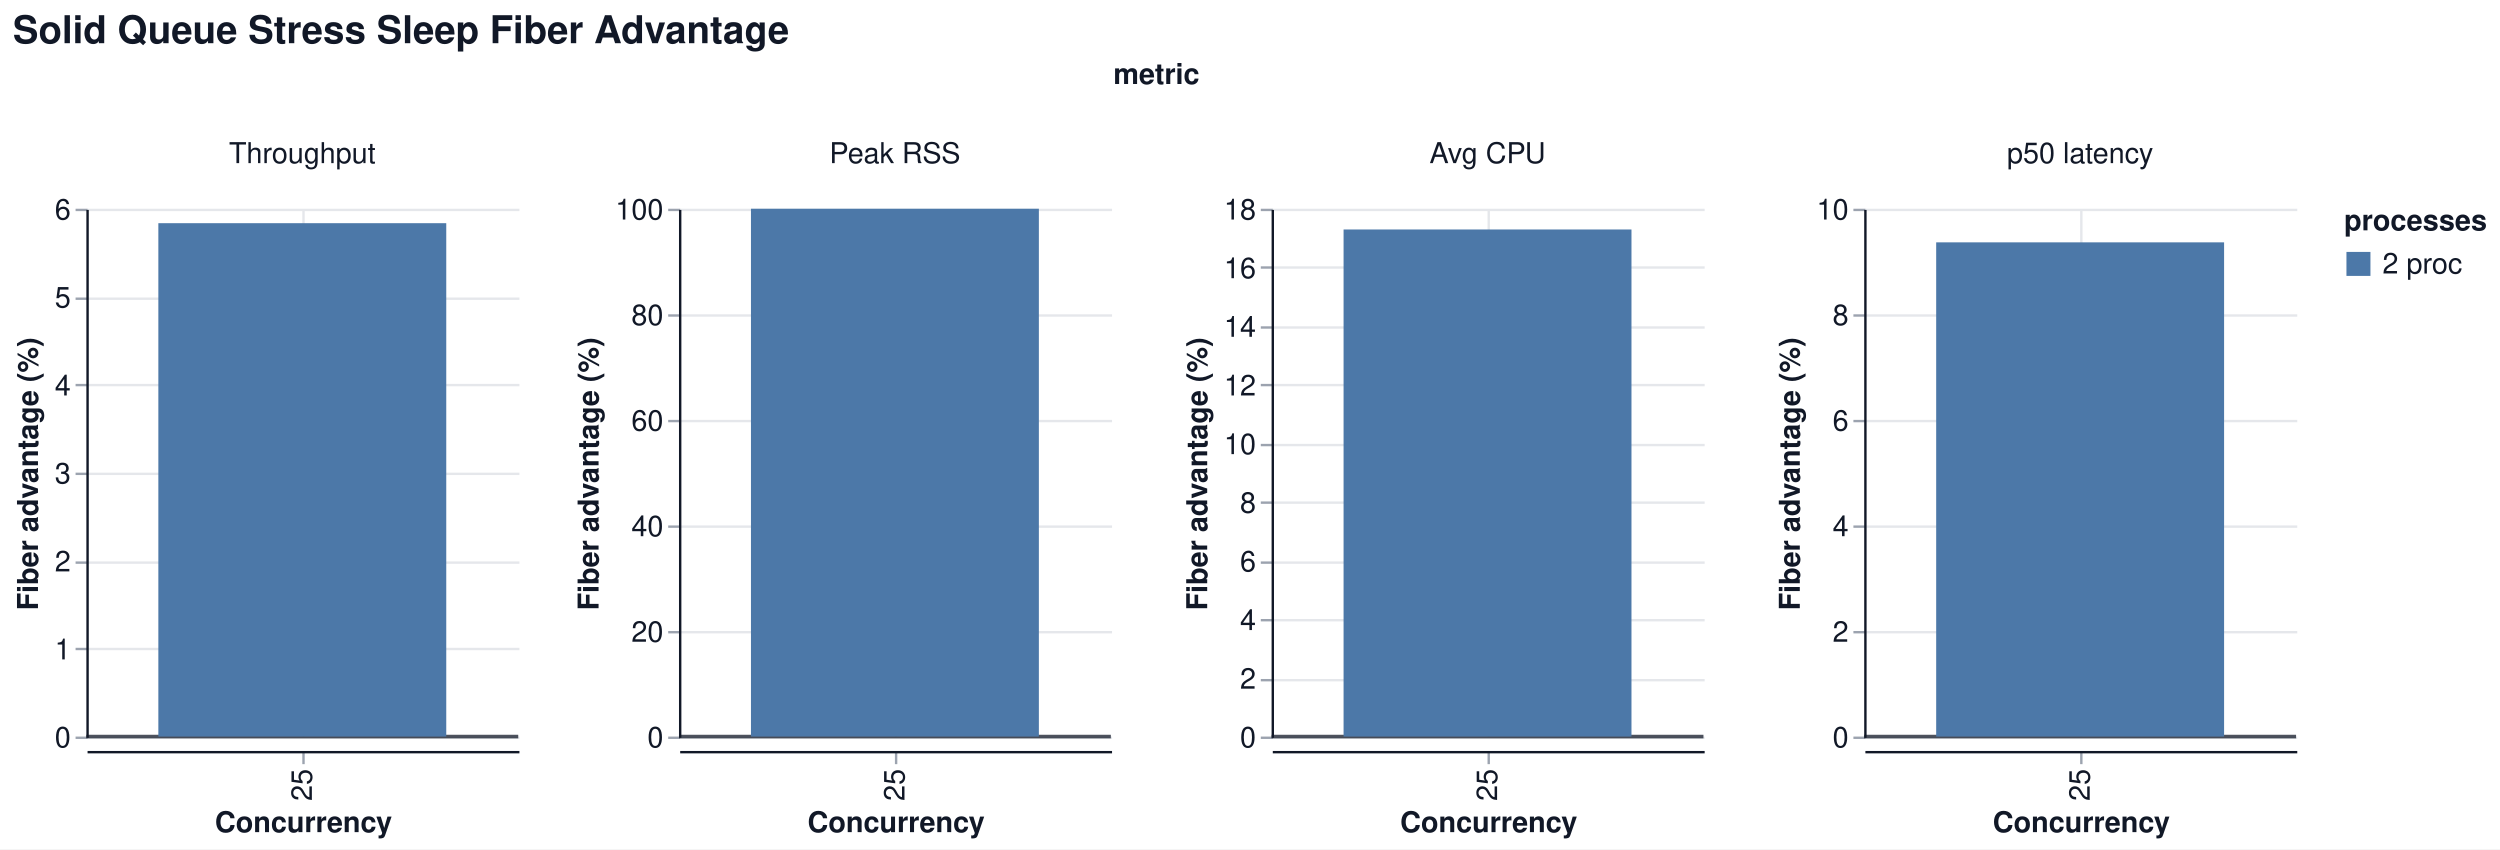
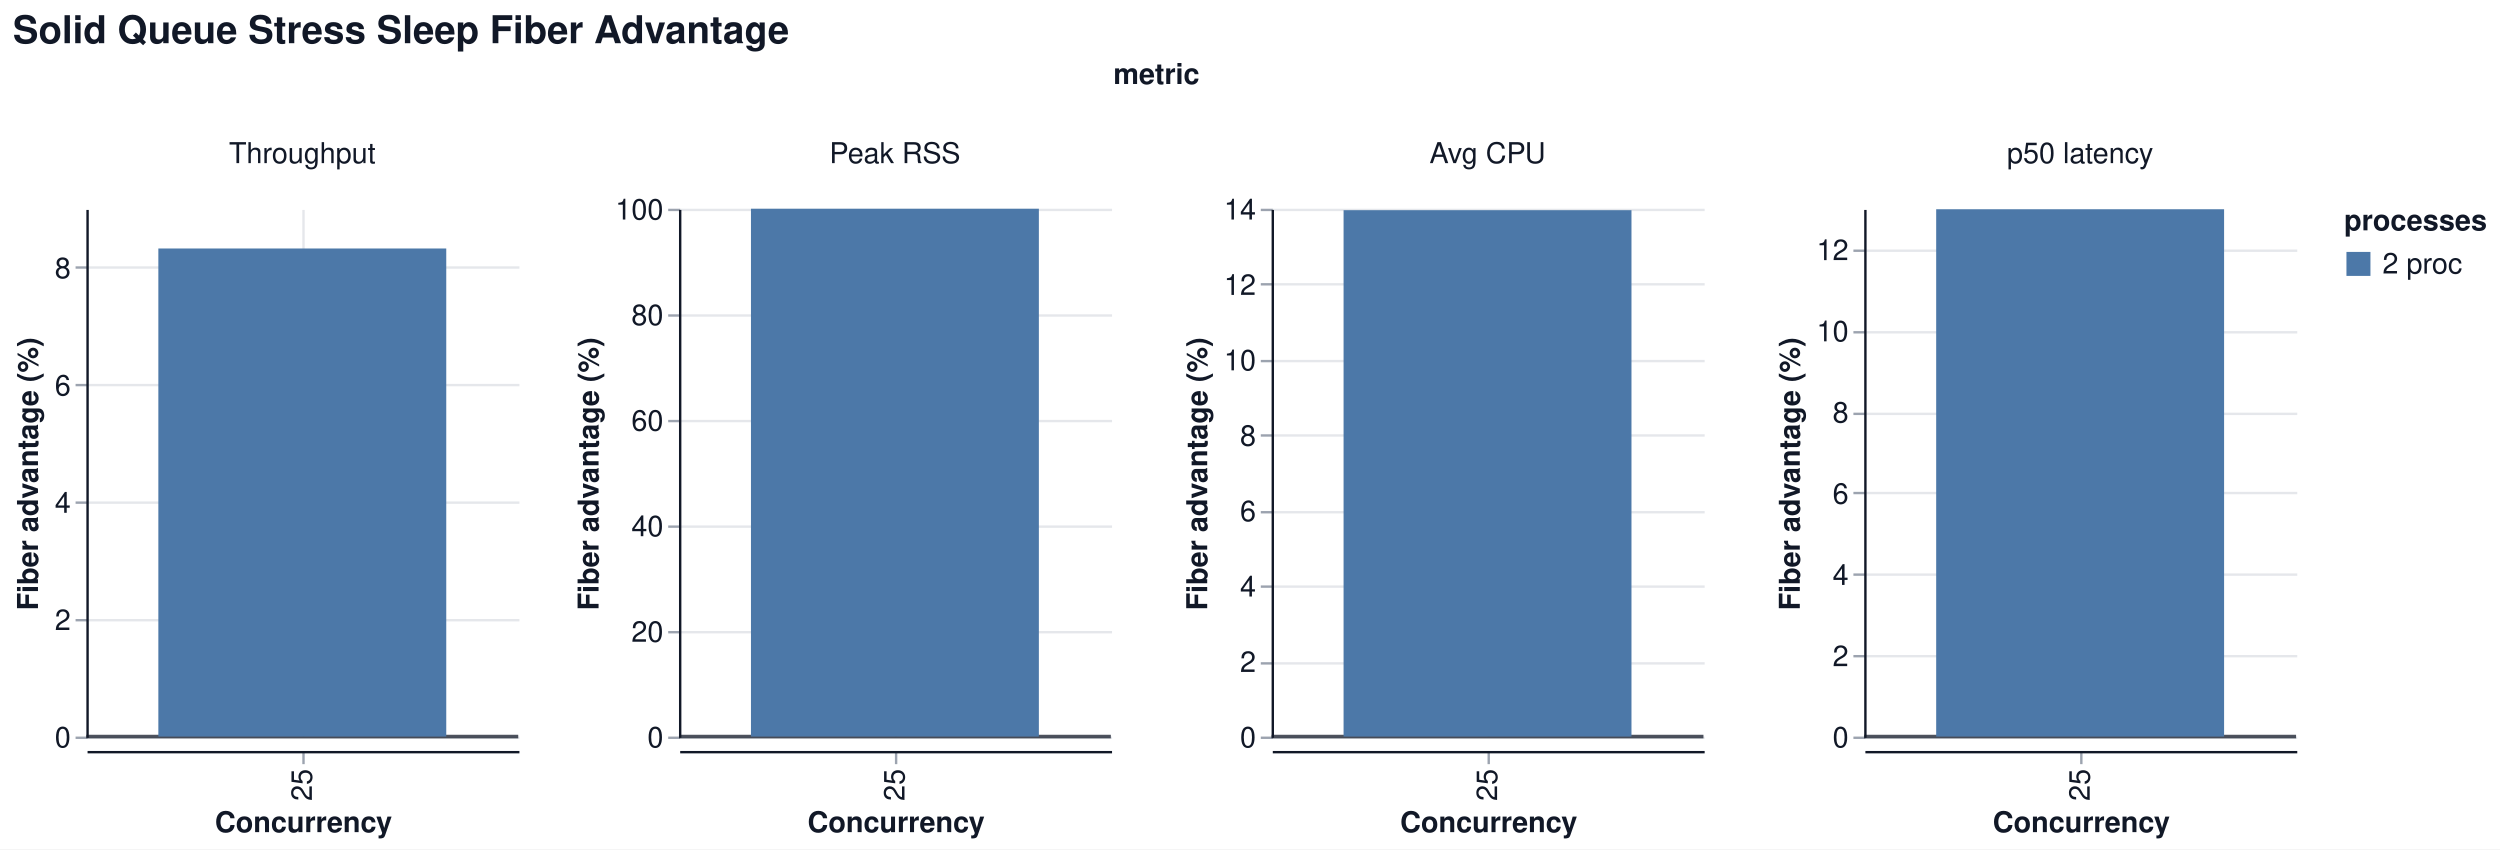
<svg xmlns="http://www.w3.org/2000/svg" version="1.1" class="marks" width="1042" height="354" viewBox="0 0 1042 354">
  <rect width="1042" height="354" fill="white" />
  <g fill="none" stroke-miterlimit="10" transform="translate(36,87)">
    <g class="mark-group role-frame root" role="graphics-object" aria-roledescription="group mark container">
      <g transform="translate(0,0)">
        <path class="background" aria-hidden="true" d="M0,0h0v0h0Z" />
        <g>
          <g class="mark-group role-column-title column-title" role="graphics-object" aria-roledescription="group mark container">
            <g transform="translate(446,-39)">
              <path class="background" aria-hidden="true" d="M0,0h0v0h0Z" />
              <g>
                <g class="mark-group role-title">
                  <g transform="translate(0,-22)">
                    <path class="background" aria-hidden="true" d="M0,0h0v0h0Z" pointer-events="none" />
                    <g>
                      <g class="mark-text role-title-text" role="graphics-symbol" aria-roledescription="title" aria-label="Title text 'metric'" pointer-events="none">
                        <text text-anchor="middle" transform="translate(0,9)" font-family="Helvetica" font-size="12px" font-weight="bold" fill="#111827" opacity="1">metric</text>
                      </g>
                    </g>
                    <path class="foreground" aria-hidden="true" d="" pointer-events="none" display="none" />
                  </g>
                </g>
              </g>
              <path class="foreground" aria-hidden="true" d="" display="none" />
            </g>
          </g>
          <g class="mark-group role-column-header column_header" role="graphics-object" aria-roledescription="group mark container">
            <g transform="translate(0,-6)">
              <path class="background" aria-hidden="true" d="M0,0h180v0h-180Z" />
              <g>
                <g class="mark-group role-title">
                  <g transform="translate(90,-22)">
                    <path class="background" aria-hidden="true" d="M0,0h0v0h0Z" pointer-events="none" />
                    <g>
                      <g class="mark-text role-title-text" role="graphics-symbol" aria-roledescription="title" aria-label="Title text 'Throughput'" pointer-events="none">
                        <text text-anchor="middle" transform="translate(0,9)" font-family="Helvetica" font-size="12px" fill="#111827" opacity="1">Throughput</text>
                      </g>
                    </g>
                    <path class="foreground" aria-hidden="true" d="" pointer-events="none" display="none" />
                  </g>
                </g>
              </g>
              <path class="foreground" aria-hidden="true" d="" display="none" />
            </g>
            <g transform="translate(247,-6)">
              <path class="background" aria-hidden="true" d="M0,0h180v0h-180Z" />
              <g>
                <g class="mark-group role-title">
                  <g transform="translate(90,-22)">
                    <path class="background" aria-hidden="true" d="M0,0h0v0h0Z" pointer-events="none" />
                    <g>
                      <g class="mark-text role-title-text" role="graphics-symbol" aria-roledescription="title" aria-label="Title text 'Peak RSS'" pointer-events="none">
                        <text text-anchor="middle" transform="translate(0,9)" font-family="Helvetica" font-size="12px" fill="#111827" opacity="1">Peak RSS</text>
                      </g>
                    </g>
                    <path class="foreground" aria-hidden="true" d="" pointer-events="none" display="none" />
                  </g>
                </g>
              </g>
              <path class="foreground" aria-hidden="true" d="" display="none" />
            </g>
            <g transform="translate(494,-6)">
              <path class="background" aria-hidden="true" d="M0,0h180v0h-180Z" />
              <g>
                <g class="mark-group role-title">
                  <g transform="translate(90,-22)">
                    <path class="background" aria-hidden="true" d="M0,0h0v0h0Z" pointer-events="none" />
                    <g>
                      <g class="mark-text role-title-text" role="graphics-symbol" aria-roledescription="title" aria-label="Title text 'Avg CPU'" pointer-events="none">
                        <text text-anchor="middle" transform="translate(0,9)" font-family="Helvetica" font-size="12px" fill="#111827" opacity="1">Avg CPU</text>
                      </g>
                    </g>
                    <path class="foreground" aria-hidden="true" d="" pointer-events="none" display="none" />
                  </g>
                </g>
              </g>
              <path class="foreground" aria-hidden="true" d="" display="none" />
            </g>
            <g transform="translate(741,-6)">
              <path class="background" aria-hidden="true" d="M0,0h180v0h-180Z" />
              <g>
                <g class="mark-group role-title">
                  <g transform="translate(90,-22)">
                    <path class="background" aria-hidden="true" d="M0,0h0v0h0Z" pointer-events="none" />
                    <g>
                      <g class="mark-text role-title-text" role="graphics-symbol" aria-roledescription="title" aria-label="Title text 'p50 latency'" pointer-events="none">
                        <text text-anchor="middle" transform="translate(0,9)" font-family="Helvetica" font-size="12px" fill="#111827" opacity="1">p50 latency</text>
                      </g>
                    </g>
                    <path class="foreground" aria-hidden="true" d="" pointer-events="none" display="none" />
                  </g>
                </g>
              </g>
              <path class="foreground" aria-hidden="true" d="" display="none" />
            </g>
          </g>
          <g class="mark-group role-column-footer column_footer" role="graphics-object" aria-roledescription="group mark container">
            <g transform="translate(0,226)">
              <path class="background" aria-hidden="true" d="M0,0h180v0h-180Z" />
              <g>
                <g class="mark-group role-axis" role="graphics-symbol" aria-roledescription="axis" aria-label="X-axis titled 'Concurrency' for a discrete scale with 1 value: 25">
                  <g transform="translate(0.5,0.5)">
                    <path class="background" aria-hidden="true" d="M0,0h0v0h0Z" pointer-events="none" />
                    <g>
                      <g class="mark-rule role-axis-tick" pointer-events="none">
                        <line transform="translate(90,0)" x2="0" y2="5" stroke="#9ca3af" stroke-width="1" opacity="1" />
                      </g>
                      <g class="mark-text role-axis-label" pointer-events="none">
                        <text text-anchor="end" transform="translate(89.5,7) rotate(270) translate(0,4)" font-family="Helvetica" font-size="12px" fill="#111827" opacity="1">25</text>
                      </g>
                      <g class="mark-rule role-axis-domain" pointer-events="none">
                        <line transform="translate(0,0)" x2="180" y2="0" stroke="#111827" stroke-width="1" opacity="1" />
                      </g>
                      <g class="mark-text role-axis-title" pointer-events="none">
                        <text text-anchor="middle" transform="translate(90,33.34375)" font-family="Helvetica" font-size="12px" font-weight="bold" fill="#111827" opacity="1">Concurrency</text>
                      </g>
                    </g>
                    <path class="foreground" aria-hidden="true" d="" pointer-events="none" display="none" />
                  </g>
                </g>
              </g>
              <path class="foreground" aria-hidden="true" d="" display="none" />
            </g>
            <g transform="translate(247,226)">
              <path class="background" aria-hidden="true" d="M0,0h180v0h-180Z" />
              <g>
                <g class="mark-group role-axis" role="graphics-symbol" aria-roledescription="axis" aria-label="X-axis titled 'Concurrency' for a discrete scale with 1 value: 25">
                  <g transform="translate(0.5,0.5)">
                    <path class="background" aria-hidden="true" d="M0,0h0v0h0Z" pointer-events="none" />
                    <g>
                      <g class="mark-rule role-axis-tick" pointer-events="none">
                        <line transform="translate(90,0)" x2="0" y2="5" stroke="#9ca3af" stroke-width="1" opacity="1" />
                      </g>
                      <g class="mark-text role-axis-label" pointer-events="none">
                        <text text-anchor="end" transform="translate(89.5,7) rotate(270) translate(0,4)" font-family="Helvetica" font-size="12px" fill="#111827" opacity="1">25</text>
                      </g>
                      <g class="mark-rule role-axis-domain" pointer-events="none">
                        <line transform="translate(0,0)" x2="180" y2="0" stroke="#111827" stroke-width="1" opacity="1" />
                      </g>
                      <g class="mark-text role-axis-title" pointer-events="none">
                        <text text-anchor="middle" transform="translate(90,33.34375)" font-family="Helvetica" font-size="12px" font-weight="bold" fill="#111827" opacity="1">Concurrency</text>
                      </g>
                    </g>
                    <path class="foreground" aria-hidden="true" d="" pointer-events="none" display="none" />
                  </g>
                </g>
              </g>
              <path class="foreground" aria-hidden="true" d="" display="none" />
            </g>
            <g transform="translate(494,226)">
              <path class="background" aria-hidden="true" d="M0,0h180v0h-180Z" />
              <g>
                <g class="mark-group role-axis" role="graphics-symbol" aria-roledescription="axis" aria-label="X-axis titled 'Concurrency' for a discrete scale with 1 value: 25">
                  <g transform="translate(0.5,0.5)">
                    <path class="background" aria-hidden="true" d="M0,0h0v0h0Z" pointer-events="none" />
                    <g>
                      <g class="mark-rule role-axis-tick" pointer-events="none">
                        <line transform="translate(90,0)" x2="0" y2="5" stroke="#9ca3af" stroke-width="1" opacity="1" />
                      </g>
                      <g class="mark-text role-axis-label" pointer-events="none">
                        <text text-anchor="end" transform="translate(89.5,7) rotate(270) translate(0,4)" font-family="Helvetica" font-size="12px" fill="#111827" opacity="1">25</text>
                      </g>
                      <g class="mark-rule role-axis-domain" pointer-events="none">
                        <line transform="translate(0,0)" x2="180" y2="0" stroke="#111827" stroke-width="1" opacity="1" />
                      </g>
                      <g class="mark-text role-axis-title" pointer-events="none">
                        <text text-anchor="middle" transform="translate(90,33.34375)" font-family="Helvetica" font-size="12px" font-weight="bold" fill="#111827" opacity="1">Concurrency</text>
                      </g>
                    </g>
                    <path class="foreground" aria-hidden="true" d="" pointer-events="none" display="none" />
                  </g>
                </g>
              </g>
              <path class="foreground" aria-hidden="true" d="" display="none" />
            </g>
            <g transform="translate(741,226)">
              <path class="background" aria-hidden="true" d="M0,0h180v0h-180Z" />
              <g>
                <g class="mark-group role-axis" role="graphics-symbol" aria-roledescription="axis" aria-label="X-axis titled 'Concurrency' for a discrete scale with 1 value: 25">
                  <g transform="translate(0.5,0.5)">
                    <path class="background" aria-hidden="true" d="M0,0h0v0h0Z" pointer-events="none" />
                    <g>
                      <g class="mark-rule role-axis-tick" pointer-events="none">
                        <line transform="translate(90,0)" x2="0" y2="5" stroke="#9ca3af" stroke-width="1" opacity="1" />
                      </g>
                      <g class="mark-text role-axis-label" pointer-events="none">
                        <text text-anchor="end" transform="translate(89.5,7) rotate(270) translate(0,4)" font-family="Helvetica" font-size="12px" fill="#111827" opacity="1">25</text>
                      </g>
                      <g class="mark-rule role-axis-domain" pointer-events="none">
                        <line transform="translate(0,0)" x2="180" y2="0" stroke="#111827" stroke-width="1" opacity="1" />
                      </g>
                      <g class="mark-text role-axis-title" pointer-events="none">
                        <text text-anchor="middle" transform="translate(90,33.34375)" font-family="Helvetica" font-size="12px" font-weight="bold" fill="#111827" opacity="1">Concurrency</text>
                      </g>
                    </g>
                    <path class="foreground" aria-hidden="true" d="" pointer-events="none" display="none" />
                  </g>
                </g>
              </g>
              <path class="foreground" aria-hidden="true" d="" display="none" />
            </g>
          </g>
          <g class="mark-group role-scope cell" role="graphics-object" aria-roledescription="group mark container">
            <g transform="translate(0,0)">
              <path class="background" aria-hidden="true" d="M0,0h180v220h-180Z" />
              <g>
                <g class="mark-group role-axis" aria-hidden="true">
                  <g transform="translate(0.5,220.5)">
                    <path class="background" aria-hidden="true" d="M0,0h0v0h0Z" pointer-events="none" />
                    <g>
                      <g class="mark-rule role-axis-grid" pointer-events="none">
                        <line transform="translate(90,-220)" x2="0" y2="220" stroke="#e5e7eb" stroke-width="1" opacity="1" />
                      </g>
                    </g>
                    <path class="foreground" aria-hidden="true" d="" pointer-events="none" display="none" />
                  </g>
                </g>
                <g class="mark-group role-axis" aria-hidden="true">
                  <g transform="translate(0.5,0.5)">
                    <path class="background" aria-hidden="true" d="M0,0h0v0h0Z" pointer-events="none" />
                    <g>
                      <g class="mark-rule role-axis-grid" pointer-events="none">
                        <line transform="translate(0,220)" x2="180" y2="0" stroke="#e5e7eb" stroke-width="1" opacity="1" />
-                         <line transform="translate(0,183)" x2="180" y2="0" stroke="#e5e7eb" stroke-width="1" opacity="1" />
-                         <line transform="translate(0,147)" x2="180" y2="0" stroke="#e5e7eb" stroke-width="1" opacity="1" />
-                         <line transform="translate(0,110)" x2="180" y2="0" stroke="#e5e7eb" stroke-width="1" opacity="1" />
+                         <line transform="translate(0,171)" x2="180" y2="0" stroke="#e5e7eb" stroke-width="1" opacity="1" />
+                         <line transform="translate(0,122)" x2="180" y2="0" stroke="#e5e7eb" stroke-width="1" opacity="1" />
                        <line transform="translate(0,73)" x2="180" y2="0" stroke="#e5e7eb" stroke-width="1" opacity="1" />
-                         <line transform="translate(0,37)" x2="180" y2="0" stroke="#e5e7eb" stroke-width="1" opacity="1" />
-                         <line transform="translate(0,0)" x2="180" y2="0" stroke="#e5e7eb" stroke-width="1" opacity="1" />
-                       </g>
-                     </g>
-                     <path class="foreground" aria-hidden="true" d="" pointer-events="none" display="none" />
-                   </g>
-                 </g>
-                 <g class="mark-group role-axis" role="graphics-symbol" aria-roledescription="axis" aria-label="Y-axis titled 'Fiber advantage (%)' for a linear scale with values from 0 to 6">
+                         <line transform="translate(0,24)" x2="180" y2="0" stroke="#e5e7eb" stroke-width="1" opacity="1" />
+                       </g>
+                     </g>
+                     <path class="foreground" aria-hidden="true" d="" pointer-events="none" display="none" />
+                   </g>
+                 </g>
+                 <g class="mark-group role-axis" role="graphics-symbol" aria-roledescription="axis" aria-label="Y-axis titled 'Fiber advantage (%)' for a linear scale with values from 0 to 9">
                  <g transform="translate(0.5,0.5)">
                    <path class="background" aria-hidden="true" d="M0,0h0v0h0Z" pointer-events="none" />
                    <g>
                      <g class="mark-rule role-axis-tick" pointer-events="none">
                        <line transform="translate(0,220)" x2="-5" y2="0" stroke="#9ca3af" stroke-width="1" opacity="1" />
-                         <line transform="translate(0,183)" x2="-5" y2="0" stroke="#9ca3af" stroke-width="1" opacity="1" />
-                         <line transform="translate(0,147)" x2="-5" y2="0" stroke="#9ca3af" stroke-width="1" opacity="1" />
-                         <line transform="translate(0,110)" x2="-5" y2="0" stroke="#9ca3af" stroke-width="1" opacity="1" />
+                         <line transform="translate(0,171)" x2="-5" y2="0" stroke="#9ca3af" stroke-width="1" opacity="1" />
+                         <line transform="translate(0,122)" x2="-5" y2="0" stroke="#9ca3af" stroke-width="1" opacity="1" />
                        <line transform="translate(0,73)" x2="-5" y2="0" stroke="#9ca3af" stroke-width="1" opacity="1" />
-                         <line transform="translate(0,37)" x2="-5" y2="0" stroke="#9ca3af" stroke-width="1" opacity="1" />
-                         <line transform="translate(0,0)" x2="-5" y2="0" stroke="#9ca3af" stroke-width="1" opacity="1" />
+                         <line transform="translate(0,24)" x2="-5" y2="0" stroke="#9ca3af" stroke-width="1" opacity="1" />
                      </g>
                      <g class="mark-text role-axis-label" pointer-events="none">
                        <text text-anchor="end" transform="translate(-7,224)" font-family="Helvetica" font-size="12px" fill="#111827" opacity="1">0</text>
-                         <text text-anchor="end" transform="translate(-7,187.3333)" font-family="Helvetica" font-size="12px" fill="#111827" opacity="1">1</text>
-                         <text text-anchor="end" transform="translate(-7,150.6667)" font-family="Helvetica" font-size="12px" fill="#111827" opacity="1">2</text>
-                         <text text-anchor="end" transform="translate(-7,114)" font-family="Helvetica" font-size="12px" fill="#111827" opacity="1">3</text>
-                         <text text-anchor="end" transform="translate(-7,77.33333)" font-family="Helvetica" font-size="12px" fill="#111827" opacity="1">4</text>
-                         <text text-anchor="end" transform="translate(-7,40.66667)" font-family="Helvetica" font-size="12px" fill="#111827" opacity="1">5</text>
-                         <text text-anchor="end" transform="translate(-7,4)" font-family="Helvetica" font-size="12px" fill="#111827" opacity="1">6</text>
+                         <text text-anchor="end" transform="translate(-7,175.1111)" font-family="Helvetica" font-size="12px" fill="#111827" opacity="1">2</text>
+                         <text text-anchor="end" transform="translate(-7,126.2222)" font-family="Helvetica" font-size="12px" fill="#111827" opacity="1">4</text>
+                         <text text-anchor="end" transform="translate(-7,77.33333)" font-family="Helvetica" font-size="12px" fill="#111827" opacity="1">6</text>
+                         <text text-anchor="end" transform="translate(-7,28.44444)" font-family="Helvetica" font-size="12px" fill="#111827" opacity="1">8</text>
                      </g>
                      <g class="mark-rule role-axis-domain" pointer-events="none">
                        <line transform="translate(0,220)" x2="0" y2="-220" stroke="#111827" stroke-width="1" opacity="1" />
                      </g>
                      <g class="mark-text role-axis-title" pointer-events="none">
                        <text text-anchor="middle" transform="translate(-17.67188,110) rotate(-90) translate(0,-3)" font-family="Helvetica" font-size="12px" font-weight="bold" fill="#111827" opacity="1">Fiber advantage (%)</text>
                      </g>
                    </g>
                    <path class="foreground" aria-hidden="true" d="" pointer-events="none" display="none" />
                  </g>
                </g>
                <g class="mark-rule role-mark child_layer_0_marks" role="graphics-symbol" aria-roledescription="rule mark container">
                  <line transform="translate(180,220)" x2="-180" y2="0" stroke="#111827" stroke-width="1.5" opacity="0.75" />
                </g>
                <g class="mark-rect role-mark child_layer_1_marks" role="graphics-object" aria-roledescription="rect mark container">
-                   <path aria-label="Concurrency: 25; Fiber advantage (%): 5.83568144743; processes: 2 proc; metric: Throughput; concurrency: 25; value: 5.83568144743" role="graphics-symbol" aria-roledescription="bar" d="M30,6.025h120v213.975h-120Z" fill="#4c78a8" />
+                   <path aria-label="Concurrency: 25; Fiber advantage (%): 8.32213763248; processes: 2 proc; metric: Throughput; concurrency: 25; value: 8.32213763248" role="graphics-symbol" aria-roledescription="bar" d="M30,16.57h120v203.43h-120Z" fill="#4c78a8" />
                </g>
              </g>
              <path class="foreground" aria-hidden="true" d="" display="none" />
            </g>
            <g transform="translate(247,0)">
              <path class="background" aria-hidden="true" d="M0,0h180v220h-180Z" />
              <g>
                <g class="mark-group role-axis" aria-hidden="true">
                  <g transform="translate(0.5,220.5)">
                    <path class="background" aria-hidden="true" d="M0,0h0v0h0Z" pointer-events="none" />
                    <g>
                      <g class="mark-rule role-axis-grid" pointer-events="none">
                        <line transform="translate(90,-220)" x2="0" y2="220" stroke="#e5e7eb" stroke-width="1" opacity="1" />
                      </g>
                    </g>
                    <path class="foreground" aria-hidden="true" d="" pointer-events="none" display="none" />
                  </g>
                </g>
                <g class="mark-group role-axis" aria-hidden="true">
                  <g transform="translate(0.5,0.5)">
                    <path class="background" aria-hidden="true" d="M0,0h0v0h0Z" pointer-events="none" />
                    <g>
                      <g class="mark-rule role-axis-grid" pointer-events="none">
                        <line transform="translate(0,220)" x2="180" y2="0" stroke="#e5e7eb" stroke-width="1" opacity="1" />
                        <line transform="translate(0,176)" x2="180" y2="0" stroke="#e5e7eb" stroke-width="1" opacity="1" />
                        <line transform="translate(0,132)" x2="180" y2="0" stroke="#e5e7eb" stroke-width="1" opacity="1" />
                        <line transform="translate(0,88)" x2="180" y2="0" stroke="#e5e7eb" stroke-width="1" opacity="1" />
                        <line transform="translate(0,44)" x2="180" y2="0" stroke="#e5e7eb" stroke-width="1" opacity="1" />
                        <line transform="translate(0,0)" x2="180" y2="0" stroke="#e5e7eb" stroke-width="1" opacity="1" />
                      </g>
                    </g>
                    <path class="foreground" aria-hidden="true" d="" pointer-events="none" display="none" />
                  </g>
                </g>
                <g class="mark-group role-axis" role="graphics-symbol" aria-roledescription="axis" aria-label="Y-axis titled 'Fiber advantage (%)' for a linear scale with values from 0 to 100">
                  <g transform="translate(0.5,0.5)">
                    <path class="background" aria-hidden="true" d="M0,0h0v0h0Z" pointer-events="none" />
                    <g>
                      <g class="mark-rule role-axis-tick" pointer-events="none">
                        <line transform="translate(0,220)" x2="-5" y2="0" stroke="#9ca3af" stroke-width="1" opacity="1" />
                        <line transform="translate(0,176)" x2="-5" y2="0" stroke="#9ca3af" stroke-width="1" opacity="1" />
                        <line transform="translate(0,132)" x2="-5" y2="0" stroke="#9ca3af" stroke-width="1" opacity="1" />
                        <line transform="translate(0,88)" x2="-5" y2="0" stroke="#9ca3af" stroke-width="1" opacity="1" />
                        <line transform="translate(0,44)" x2="-5" y2="0" stroke="#9ca3af" stroke-width="1" opacity="1" />
                        <line transform="translate(0,0)" x2="-5" y2="0" stroke="#9ca3af" stroke-width="1" opacity="1" />
                      </g>
                      <g class="mark-text role-axis-label" pointer-events="none">
                        <text text-anchor="end" transform="translate(-7,224)" font-family="Helvetica" font-size="12px" fill="#111827" opacity="1">0</text>
                        <text text-anchor="end" transform="translate(-7,180)" font-family="Helvetica" font-size="12px" fill="#111827" opacity="1">20</text>
                        <text text-anchor="end" transform="translate(-7,136)" font-family="Helvetica" font-size="12px" fill="#111827" opacity="1">40</text>
                        <text text-anchor="end" transform="translate(-7,92)" font-family="Helvetica" font-size="12px" fill="#111827" opacity="1">60</text>
                        <text text-anchor="end" transform="translate(-7,48)" font-family="Helvetica" font-size="12px" fill="#111827" opacity="1">80</text>
                        <text text-anchor="end" transform="translate(-7,4)" font-family="Helvetica" font-size="12px" fill="#111827" opacity="1">100</text>
                      </g>
                      <g class="mark-rule role-axis-domain" pointer-events="none">
                        <line transform="translate(0,220)" x2="0" y2="-220" stroke="#111827" stroke-width="1" opacity="1" />
                      </g>
                      <g class="mark-text role-axis-title" pointer-events="none">
                        <text text-anchor="middle" transform="translate(-31.01562,110) rotate(-90) translate(0,-3)" font-family="Helvetica" font-size="12px" font-weight="bold" fill="#111827" opacity="1">Fiber advantage (%)</text>
                      </g>
                    </g>
                    <path class="foreground" aria-hidden="true" d="" pointer-events="none" display="none" />
                  </g>
                </g>
                <g class="mark-rule role-mark child_layer_0_marks" role="graphics-symbol" aria-roledescription="rule mark container">
                  <line transform="translate(180,220)" x2="-180" y2="0" stroke="#111827" stroke-width="1.5" opacity="0.75" />
                </g>
                <g class="mark-rect role-mark child_layer_1_marks" role="graphics-object" aria-roledescription="rect mark container">
                  <path aria-label="Concurrency: 25; Fiber advantage (%): 100; processes: 2 proc; metric: Peak RSS; concurrency: 25; value: 100" role="graphics-symbol" aria-roledescription="bar" d="M30,0h120v220h-120Z" fill="#4c78a8" />
                </g>
              </g>
              <path class="foreground" aria-hidden="true" d="" display="none" />
            </g>
            <g transform="translate(494,0)">
              <path class="background" aria-hidden="true" d="M0,0h180v220h-180Z" />
              <g>
                <g class="mark-group role-axis" aria-hidden="true">
                  <g transform="translate(0.5,220.5)">
                    <path class="background" aria-hidden="true" d="M0,0h0v0h0Z" pointer-events="none" />
                    <g>
                      <g class="mark-rule role-axis-grid" pointer-events="none">
                        <line transform="translate(90,-220)" x2="0" y2="220" stroke="#e5e7eb" stroke-width="1" opacity="1" />
                      </g>
                    </g>
                    <path class="foreground" aria-hidden="true" d="" pointer-events="none" display="none" />
                  </g>
                </g>
                <g class="mark-group role-axis" aria-hidden="true">
                  <g transform="translate(0.5,0.5)">
                    <path class="background" aria-hidden="true" d="M0,0h0v0h0Z" pointer-events="none" />
                    <g>
                      <g class="mark-rule role-axis-grid" pointer-events="none">
                        <line transform="translate(0,220)" x2="180" y2="0" stroke="#e5e7eb" stroke-width="1" opacity="1" />
-                         <line transform="translate(0,196)" x2="180" y2="0" stroke="#e5e7eb" stroke-width="1" opacity="1" />
-                         <line transform="translate(0,171)" x2="180" y2="0" stroke="#e5e7eb" stroke-width="1" opacity="1" />
-                         <line transform="translate(0,147)" x2="180" y2="0" stroke="#e5e7eb" stroke-width="1" opacity="1" />
-                         <line transform="translate(0,122)" x2="180" y2="0" stroke="#e5e7eb" stroke-width="1" opacity="1" />
-                         <line transform="translate(0,98)" x2="180" y2="0" stroke="#e5e7eb" stroke-width="1" opacity="1" />
-                         <line transform="translate(0,73)" x2="180" y2="0" stroke="#e5e7eb" stroke-width="1" opacity="1" />
-                         <line transform="translate(0,49)" x2="180" y2="0" stroke="#e5e7eb" stroke-width="1" opacity="1" />
-                         <line transform="translate(0,24)" x2="180" y2="0" stroke="#e5e7eb" stroke-width="1" opacity="1" />
+                         <line transform="translate(0,189)" x2="180" y2="0" stroke="#e5e7eb" stroke-width="1" opacity="1" />
+                         <line transform="translate(0,157)" x2="180" y2="0" stroke="#e5e7eb" stroke-width="1" opacity="1" />
+                         <line transform="translate(0,126)" x2="180" y2="0" stroke="#e5e7eb" stroke-width="1" opacity="1" />
+                         <line transform="translate(0,94)" x2="180" y2="0" stroke="#e5e7eb" stroke-width="1" opacity="1" />
+                         <line transform="translate(0,63)" x2="180" y2="0" stroke="#e5e7eb" stroke-width="1" opacity="1" />
+                         <line transform="translate(0,31)" x2="180" y2="0" stroke="#e5e7eb" stroke-width="1" opacity="1" />
                        <line transform="translate(0,0)" x2="180" y2="0" stroke="#e5e7eb" stroke-width="1" opacity="1" />
                      </g>
                    </g>
                    <path class="foreground" aria-hidden="true" d="" pointer-events="none" display="none" />
                  </g>
                </g>
-                 <g class="mark-group role-axis" role="graphics-symbol" aria-roledescription="axis" aria-label="Y-axis titled 'Fiber advantage (%)' for a linear scale with values from 0 to 18">
+                 <g class="mark-group role-axis" role="graphics-symbol" aria-roledescription="axis" aria-label="Y-axis titled 'Fiber advantage (%)' for a linear scale with values from 0 to 14">
                  <g transform="translate(0.5,0.5)">
                    <path class="background" aria-hidden="true" d="M0,0h0v0h0Z" pointer-events="none" />
                    <g>
                      <g class="mark-rule role-axis-tick" pointer-events="none">
                        <line transform="translate(0,220)" x2="-5" y2="0" stroke="#9ca3af" stroke-width="1" opacity="1" />
-                         <line transform="translate(0,196)" x2="-5" y2="0" stroke="#9ca3af" stroke-width="1" opacity="1" />
-                         <line transform="translate(0,171)" x2="-5" y2="0" stroke="#9ca3af" stroke-width="1" opacity="1" />
-                         <line transform="translate(0,147)" x2="-5" y2="0" stroke="#9ca3af" stroke-width="1" opacity="1" />
-                         <line transform="translate(0,122)" x2="-5" y2="0" stroke="#9ca3af" stroke-width="1" opacity="1" />
-                         <line transform="translate(0,98)" x2="-5" y2="0" stroke="#9ca3af" stroke-width="1" opacity="1" />
-                         <line transform="translate(0,73)" x2="-5" y2="0" stroke="#9ca3af" stroke-width="1" opacity="1" />
-                         <line transform="translate(0,49)" x2="-5" y2="0" stroke="#9ca3af" stroke-width="1" opacity="1" />
-                         <line transform="translate(0,24)" x2="-5" y2="0" stroke="#9ca3af" stroke-width="1" opacity="1" />
+                         <line transform="translate(0,189)" x2="-5" y2="0" stroke="#9ca3af" stroke-width="1" opacity="1" />
+                         <line transform="translate(0,157)" x2="-5" y2="0" stroke="#9ca3af" stroke-width="1" opacity="1" />
+                         <line transform="translate(0,126)" x2="-5" y2="0" stroke="#9ca3af" stroke-width="1" opacity="1" />
+                         <line transform="translate(0,94)" x2="-5" y2="0" stroke="#9ca3af" stroke-width="1" opacity="1" />
+                         <line transform="translate(0,63)" x2="-5" y2="0" stroke="#9ca3af" stroke-width="1" opacity="1" />
+                         <line transform="translate(0,31)" x2="-5" y2="0" stroke="#9ca3af" stroke-width="1" opacity="1" />
                        <line transform="translate(0,0)" x2="-5" y2="0" stroke="#9ca3af" stroke-width="1" opacity="1" />
                      </g>
                      <g class="mark-text role-axis-label" pointer-events="none">
                        <text text-anchor="end" transform="translate(-7,224)" font-family="Helvetica" font-size="12px" fill="#111827" opacity="1">0</text>
-                         <text text-anchor="end" transform="translate(-7,199.5556)" font-family="Helvetica" font-size="12px" fill="#111827" opacity="1">2</text>
-                         <text text-anchor="end" transform="translate(-7,175.1111)" font-family="Helvetica" font-size="12px" fill="#111827" opacity="1">4</text>
-                         <text text-anchor="end" transform="translate(-7,150.6667)" font-family="Helvetica" font-size="12px" fill="#111827" opacity="1">6</text>
-                         <text text-anchor="end" transform="translate(-7,126.2222)" font-family="Helvetica" font-size="12px" fill="#111827" opacity="1">8</text>
-                         <text text-anchor="end" transform="translate(-7,101.7778)" font-family="Helvetica" font-size="12px" fill="#111827" opacity="1">10</text>
-                         <text text-anchor="end" transform="translate(-7,77.33333)" font-family="Helvetica" font-size="12px" fill="#111827" opacity="1">12</text>
-                         <text text-anchor="end" transform="translate(-7,52.88889)" font-family="Helvetica" font-size="12px" fill="#111827" opacity="1">14</text>
-                         <text text-anchor="end" transform="translate(-7,28.44444)" font-family="Helvetica" font-size="12px" fill="#111827" opacity="1">16</text>
-                         <text text-anchor="end" transform="translate(-7,4)" font-family="Helvetica" font-size="12px" fill="#111827" opacity="1">18</text>
+                         <text text-anchor="end" transform="translate(-7,192.5714)" font-family="Helvetica" font-size="12px" fill="#111827" opacity="1">2</text>
+                         <text text-anchor="end" transform="translate(-7,161.1429)" font-family="Helvetica" font-size="12px" fill="#111827" opacity="1">4</text>
+                         <text text-anchor="end" transform="translate(-7,129.7143)" font-family="Helvetica" font-size="12px" fill="#111827" opacity="1">6</text>
+                         <text text-anchor="end" transform="translate(-7,98.28571)" font-family="Helvetica" font-size="12px" fill="#111827" opacity="1">8</text>
+                         <text text-anchor="end" transform="translate(-7,66.85714)" font-family="Helvetica" font-size="12px" fill="#111827" opacity="1">10</text>
+                         <text text-anchor="end" transform="translate(-7,35.42857)" font-family="Helvetica" font-size="12px" fill="#111827" opacity="1">12</text>
+                         <text text-anchor="end" transform="translate(-7,4)" font-family="Helvetica" font-size="12px" fill="#111827" opacity="1">14</text>
                      </g>
                      <g class="mark-rule role-axis-domain" pointer-events="none">
                        <line transform="translate(0,220)" x2="0" y2="-220" stroke="#111827" stroke-width="1" opacity="1" />
                      </g>
                      <g class="mark-text role-axis-title" pointer-events="none">
                        <text text-anchor="middle" transform="translate(-24.34375,110) rotate(-90) translate(0,-3)" font-family="Helvetica" font-size="12px" font-weight="bold" fill="#111827" opacity="1">Fiber advantage (%)</text>
                      </g>
                    </g>
                    <path class="foreground" aria-hidden="true" d="" pointer-events="none" display="none" />
                  </g>
                </g>
                <g class="mark-rule role-mark child_layer_0_marks" role="graphics-symbol" aria-roledescription="rule mark container">
                  <line transform="translate(180,220)" x2="-180" y2="0" stroke="#111827" stroke-width="1.5" opacity="0.75" />
                </g>
                <g class="mark-rect role-mark child_layer_1_marks" role="graphics-object" aria-roledescription="rect mark container">
-                   <path aria-label="Concurrency: 25; Fiber advantage (%): 17.2923777019; processes: 2 proc; metric: Avg CPU; concurrency: 25; value: 17.2923777019" role="graphics-symbol" aria-roledescription="bar" d="M30,8.649h120v211.351h-120Z" fill="#4c78a8" />
+                   <path aria-label="Concurrency: 25; Fiber advantage (%): 13.9614074915; processes: 2 proc; metric: Avg CPU; concurrency: 25; value: 13.9614074915" role="graphics-symbol" aria-roledescription="bar" d="M30,0.606h120v219.394h-120Z" fill="#4c78a8" />
                </g>
              </g>
              <path class="foreground" aria-hidden="true" d="" display="none" />
            </g>
            <g transform="translate(741,0)">
              <path class="background" aria-hidden="true" d="M0,0h180v220h-180Z" />
              <g>
                <g class="mark-group role-axis" aria-hidden="true">
                  <g transform="translate(0.5,220.5)">
                    <path class="background" aria-hidden="true" d="M0,0h0v0h0Z" pointer-events="none" />
                    <g>
                      <g class="mark-rule role-axis-grid" pointer-events="none">
                        <line transform="translate(90,-220)" x2="0" y2="220" stroke="#e5e7eb" stroke-width="1" opacity="1" />
                      </g>
                    </g>
                    <path class="foreground" aria-hidden="true" d="" pointer-events="none" display="none" />
                  </g>
                </g>
                <g class="mark-group role-axis" aria-hidden="true">
                  <g transform="translate(0.5,0.5)">
                    <path class="background" aria-hidden="true" d="M0,0h0v0h0Z" pointer-events="none" />
                    <g>
                      <g class="mark-rule role-axis-grid" pointer-events="none">
                        <line transform="translate(0,220)" x2="180" y2="0" stroke="#e5e7eb" stroke-width="1" opacity="1" />
-                         <line transform="translate(0,176)" x2="180" y2="0" stroke="#e5e7eb" stroke-width="1" opacity="1" />
-                         <line transform="translate(0,132)" x2="180" y2="0" stroke="#e5e7eb" stroke-width="1" opacity="1" />
-                         <line transform="translate(0,88)" x2="180" y2="0" stroke="#e5e7eb" stroke-width="1" opacity="1" />
-                         <line transform="translate(0,44)" x2="180" y2="0" stroke="#e5e7eb" stroke-width="1" opacity="1" />
-                         <line transform="translate(0,0)" x2="180" y2="0" stroke="#e5e7eb" stroke-width="1" opacity="1" />
-                       </g>
-                     </g>
-                     <path class="foreground" aria-hidden="true" d="" pointer-events="none" display="none" />
-                   </g>
-                 </g>
-                 <g class="mark-group role-axis" role="graphics-symbol" aria-roledescription="axis" aria-label="Y-axis titled 'Fiber advantage (%)' for a linear scale with values from 0 to 10">
+                         <line transform="translate(0,186)" x2="180" y2="0" stroke="#e5e7eb" stroke-width="1" opacity="1" />
+                         <line transform="translate(0,152)" x2="180" y2="0" stroke="#e5e7eb" stroke-width="1" opacity="1" />
+                         <line transform="translate(0,118)" x2="180" y2="0" stroke="#e5e7eb" stroke-width="1" opacity="1" />
+                         <line transform="translate(0,85)" x2="180" y2="0" stroke="#e5e7eb" stroke-width="1" opacity="1" />
+                         <line transform="translate(0,51)" x2="180" y2="0" stroke="#e5e7eb" stroke-width="1" opacity="1" />
+                         <line transform="translate(0,17)" x2="180" y2="0" stroke="#e5e7eb" stroke-width="1" opacity="1" />
+                       </g>
+                     </g>
+                     <path class="foreground" aria-hidden="true" d="" pointer-events="none" display="none" />
+                   </g>
+                 </g>
+                 <g class="mark-group role-axis" role="graphics-symbol" aria-roledescription="axis" aria-label="Y-axis titled 'Fiber advantage (%)' for a linear scale with values from 0 to 13">
                  <g transform="translate(0.5,0.5)">
                    <path class="background" aria-hidden="true" d="M0,0h0v0h0Z" pointer-events="none" />
                    <g>
                      <g class="mark-rule role-axis-tick" pointer-events="none">
                        <line transform="translate(0,220)" x2="-5" y2="0" stroke="#9ca3af" stroke-width="1" opacity="1" />
-                         <line transform="translate(0,176)" x2="-5" y2="0" stroke="#9ca3af" stroke-width="1" opacity="1" />
-                         <line transform="translate(0,132)" x2="-5" y2="0" stroke="#9ca3af" stroke-width="1" opacity="1" />
-                         <line transform="translate(0,88)" x2="-5" y2="0" stroke="#9ca3af" stroke-width="1" opacity="1" />
-                         <line transform="translate(0,44)" x2="-5" y2="0" stroke="#9ca3af" stroke-width="1" opacity="1" />
-                         <line transform="translate(0,0)" x2="-5" y2="0" stroke="#9ca3af" stroke-width="1" opacity="1" />
+                         <line transform="translate(0,186)" x2="-5" y2="0" stroke="#9ca3af" stroke-width="1" opacity="1" />
+                         <line transform="translate(0,152)" x2="-5" y2="0" stroke="#9ca3af" stroke-width="1" opacity="1" />
+                         <line transform="translate(0,118)" x2="-5" y2="0" stroke="#9ca3af" stroke-width="1" opacity="1" />
+                         <line transform="translate(0,85)" x2="-5" y2="0" stroke="#9ca3af" stroke-width="1" opacity="1" />
+                         <line transform="translate(0,51)" x2="-5" y2="0" stroke="#9ca3af" stroke-width="1" opacity="1" />
+                         <line transform="translate(0,17)" x2="-5" y2="0" stroke="#9ca3af" stroke-width="1" opacity="1" />
                      </g>
                      <g class="mark-text role-axis-label" pointer-events="none">
                        <text text-anchor="end" transform="translate(-7,224)" font-family="Helvetica" font-size="12px" fill="#111827" opacity="1">0</text>
-                         <text text-anchor="end" transform="translate(-7,180)" font-family="Helvetica" font-size="12px" fill="#111827" opacity="1">2</text>
-                         <text text-anchor="end" transform="translate(-7,136)" font-family="Helvetica" font-size="12px" fill="#111827" opacity="1">4</text>
-                         <text text-anchor="end" transform="translate(-7,92)" font-family="Helvetica" font-size="12px" fill="#111827" opacity="1">6</text>
-                         <text text-anchor="end" transform="translate(-7,48)" font-family="Helvetica" font-size="12px" fill="#111827" opacity="1">8</text>
-                         <text text-anchor="end" transform="translate(-7,4)" font-family="Helvetica" font-size="12px" fill="#111827" opacity="1">10</text>
+                         <text text-anchor="end" transform="translate(-7,190.1538)" font-family="Helvetica" font-size="12px" fill="#111827" opacity="1">2</text>
+                         <text text-anchor="end" transform="translate(-7,156.3077)" font-family="Helvetica" font-size="12px" fill="#111827" opacity="1">4</text>
+                         <text text-anchor="end" transform="translate(-7,122.4615)" font-family="Helvetica" font-size="12px" fill="#111827" opacity="1">6</text>
+                         <text text-anchor="end" transform="translate(-7,88.61538)" font-family="Helvetica" font-size="12px" fill="#111827" opacity="1">8</text>
+                         <text text-anchor="end" transform="translate(-7,54.76923)" font-family="Helvetica" font-size="12px" fill="#111827" opacity="1">10</text>
+                         <text text-anchor="end" transform="translate(-7,20.92308)" font-family="Helvetica" font-size="12px" fill="#111827" opacity="1">12</text>
                      </g>
                      <g class="mark-rule role-axis-domain" pointer-events="none">
                        <line transform="translate(0,220)" x2="0" y2="-220" stroke="#111827" stroke-width="1" opacity="1" />
                      </g>
                      <g class="mark-text role-axis-title" pointer-events="none">
                        <text text-anchor="middle" transform="translate(-24.34375,110) rotate(-90) translate(0,-3)" font-family="Helvetica" font-size="12px" font-weight="bold" fill="#111827" opacity="1">Fiber advantage (%)</text>
                      </g>
                    </g>
                    <path class="foreground" aria-hidden="true" d="" pointer-events="none" display="none" />
                  </g>
                </g>
                <g class="mark-rule role-mark child_layer_0_marks" role="graphics-symbol" aria-roledescription="rule mark container">
                  <line transform="translate(180,220)" x2="-180" y2="0" stroke="#111827" stroke-width="1.5" opacity="0.75" />
                </g>
                <g class="mark-rect role-mark child_layer_1_marks" role="graphics-object" aria-roledescription="rect mark container">
-                   <path aria-label="Concurrency: 25; Fiber advantage (%): 9.36320259427; processes: 2 proc; metric: p50 latency; concurrency: 25; value: 9.36320259427" role="graphics-symbol" aria-roledescription="bar" d="M30,14.01h120v205.99h-120Z" fill="#4c78a8" />
+                   <path aria-label="Concurrency: 25; Fiber advantage (%): 12.9875888661; processes: 2 proc; metric: p50 latency; concurrency: 25; value: 12.9875888661" role="graphics-symbol" aria-roledescription="bar" d="M30,0.21h120v219.79h-120Z" fill="#4c78a8" />
                </g>
              </g>
              <path class="foreground" aria-hidden="true" d="" display="none" />
            </g>
          </g>
          <g class="mark-group role-legend" role="graphics-symbol" aria-roledescription="legend" aria-label="Symbol legend titled 'processes' for fill color with 1 value: 2 proc">
            <g transform="translate(941,0)">
              <path class="background" aria-hidden="true" d="M0,0h60v29h-60Z" pointer-events="none" />
              <g>
                <g class="mark-group role-legend-entry">
                  <g transform="translate(0,17)">
                    <path class="background" aria-hidden="true" d="M0,0h0v0h0Z" pointer-events="none" />
                    <g>
                      <g class="mark-group role-scope" role="graphics-object" aria-roledescription="group mark container">
                        <g transform="translate(0,0)">
                          <path class="background" aria-hidden="true" d="M0,0h49.273v12h-49.273Z" pointer-events="none" opacity="1" />
                          <g>
                            <g class="mark-symbol role-legend-symbol" pointer-events="none">
                              <path transform="translate(6,6)" d="M-5,-5h10v10h-10Z" fill="#4c78a8" stroke-width="1.5" opacity="1" />
                            </g>
                            <g class="mark-text role-legend-label" pointer-events="none">
                              <text text-anchor="start" transform="translate(16,10)" font-family="Helvetica" font-size="12px" fill="#111827" opacity="1">2 proc</text>
                            </g>
                          </g>
                          <path class="foreground" aria-hidden="true" d="" pointer-events="none" display="none" />
                        </g>
                      </g>
                    </g>
                    <path class="foreground" aria-hidden="true" d="" pointer-events="none" display="none" />
                  </g>
                </g>
                <g class="mark-text role-legend-title" pointer-events="none">
                  <text text-anchor="start" transform="translate(0,9)" font-family="Helvetica" font-size="12px" font-weight="bold" fill="#111827" opacity="1">processes</text>
                </g>
              </g>
              <path class="foreground" aria-hidden="true" d="" pointer-events="none" display="none" />
            </g>
          </g>
          <g class="mark-group role-title">
            <g transform="translate(-30.67188,-82)">
              <path class="background" aria-hidden="true" d="M0,0h0v0h0Z" pointer-events="none" />
              <g>
                <g class="mark-text role-title-text" role="graphics-symbol" aria-roledescription="title" aria-label="Title text 'Solid Queue Stress Sleep Fiber Advantage'" pointer-events="none">
                  <text text-anchor="start" transform="translate(0,13)" font-family="Helvetica" font-size="16px" font-weight="bold" fill="#111827" opacity="1">Solid Queue Stress Sleep Fiber Advantage</text>
                </g>
              </g>
              <path class="foreground" aria-hidden="true" d="" pointer-events="none" display="none" />
            </g>
          </g>
        </g>
        <path class="foreground" aria-hidden="true" d="" display="none" />
      </g>
    </g>
  </g>
</svg>
